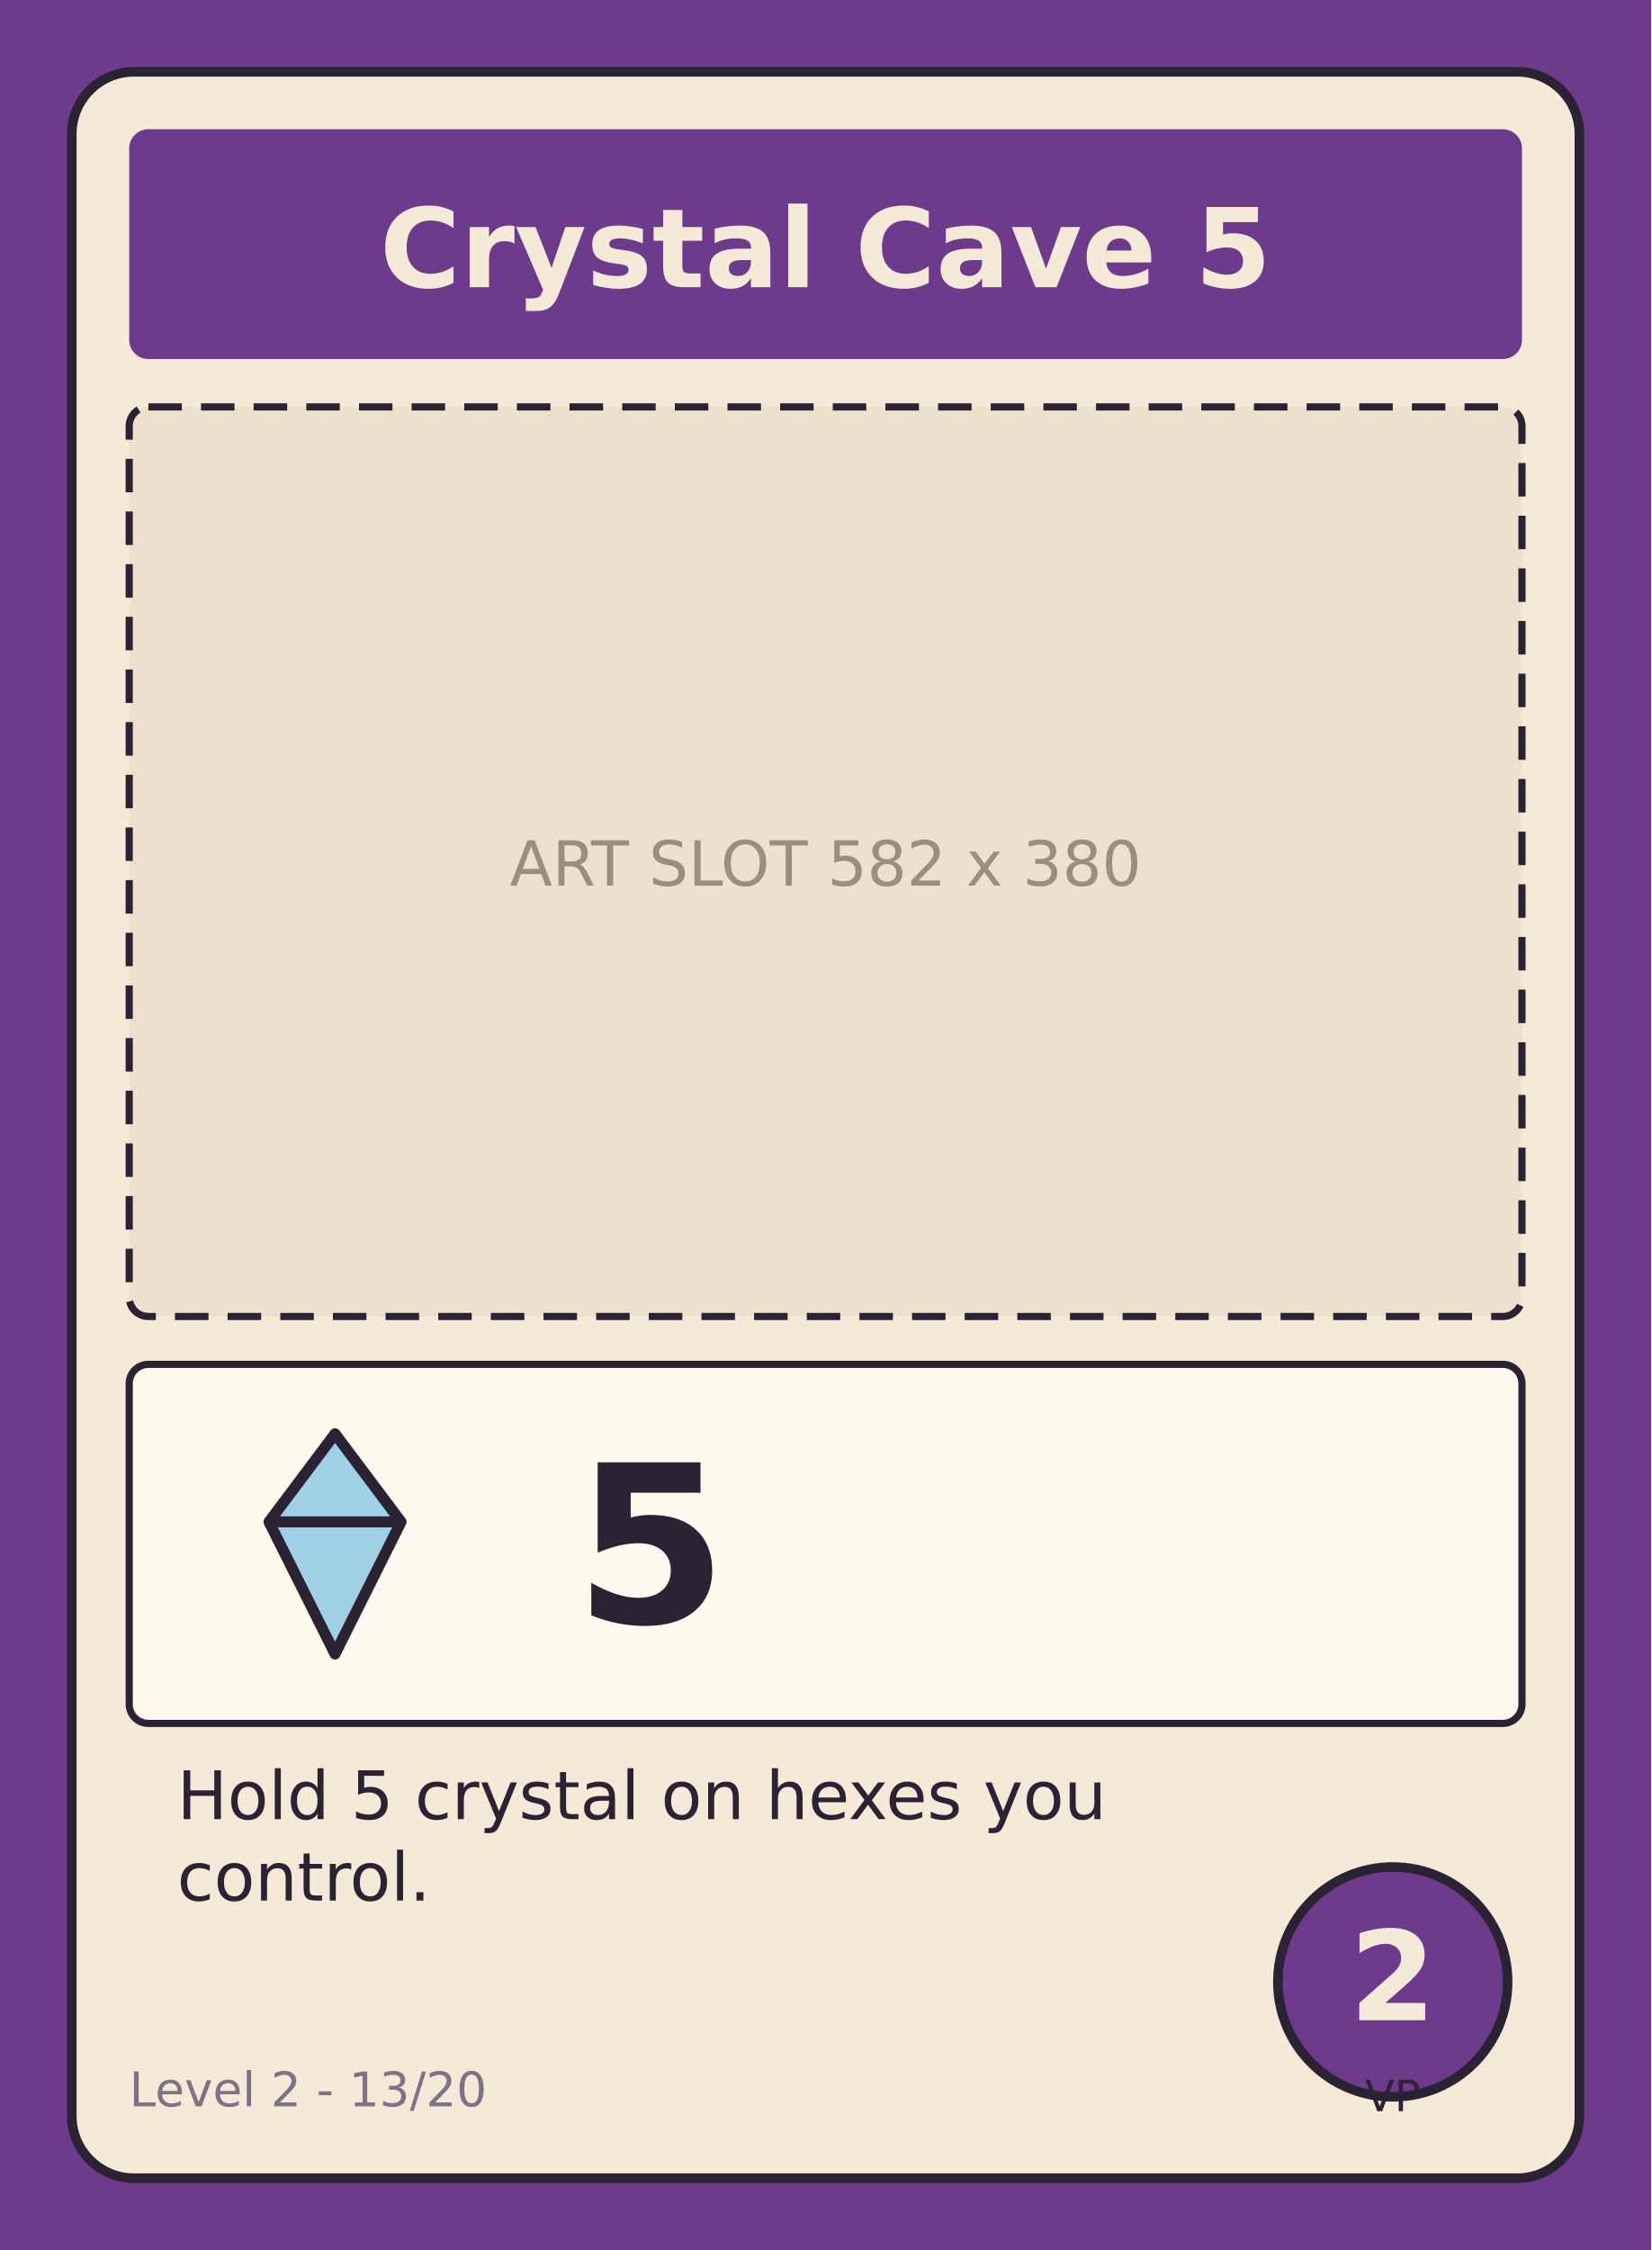
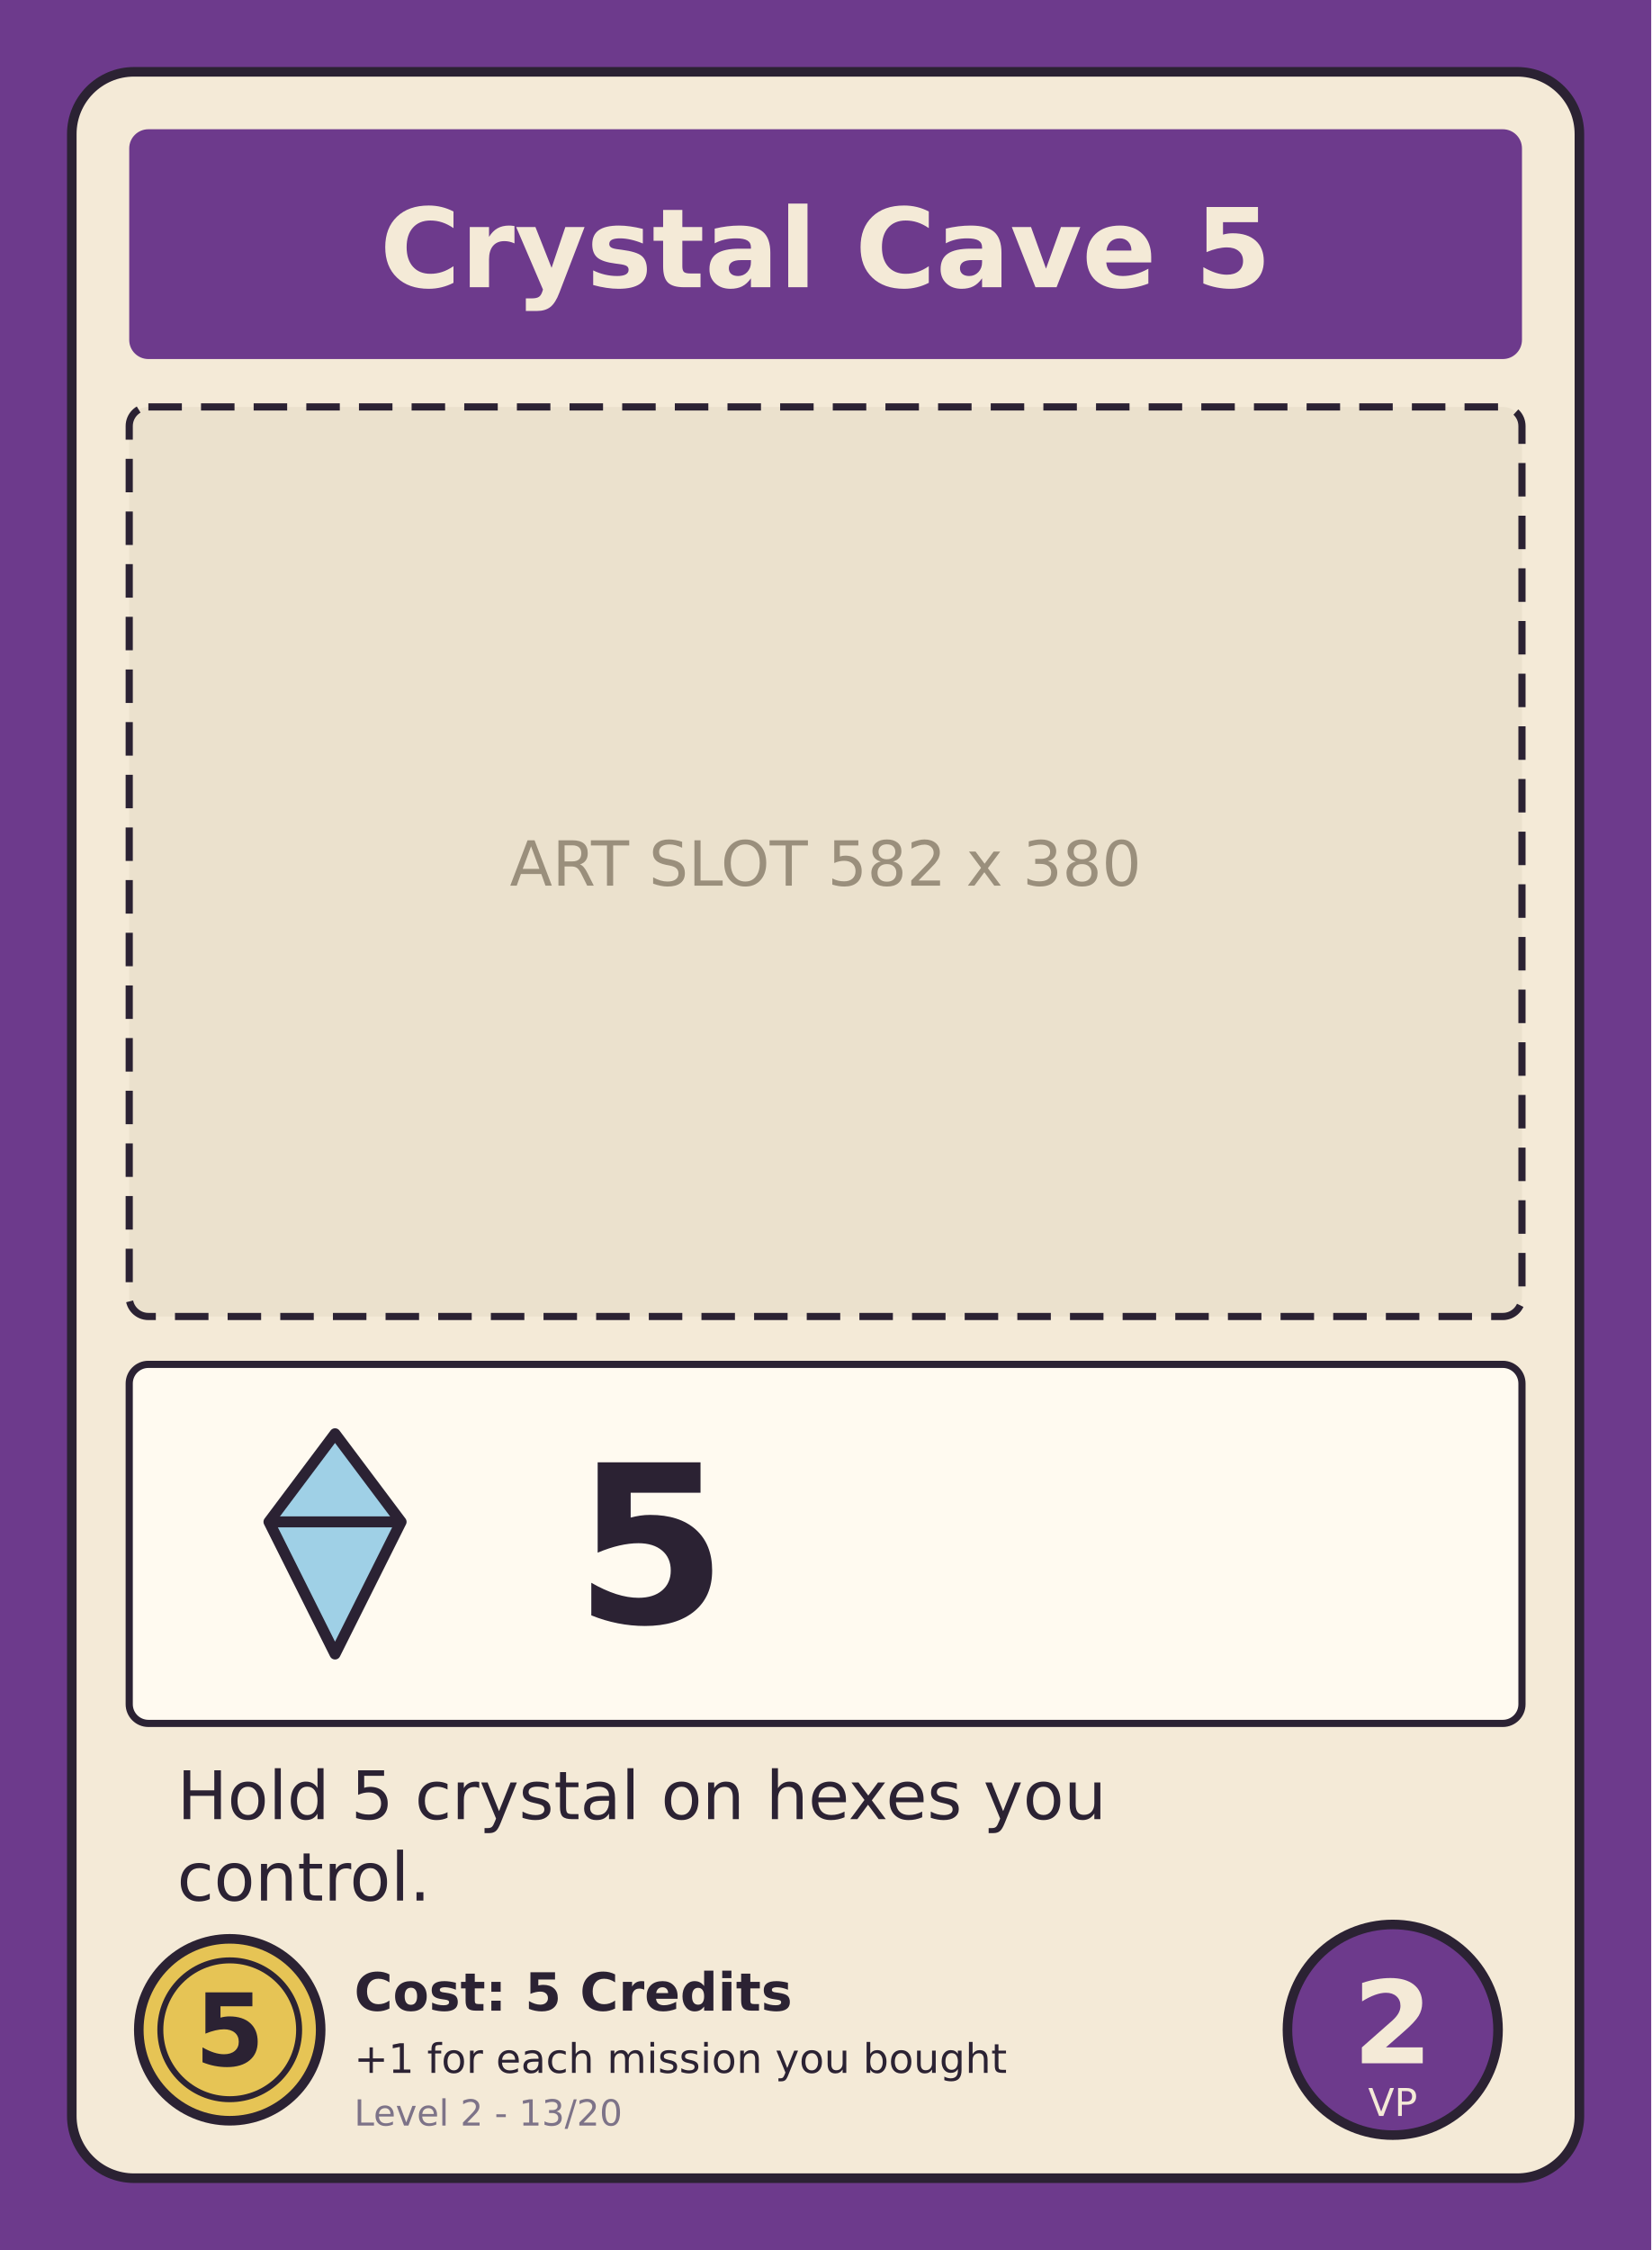
<svg xmlns="http://www.w3.org/2000/svg" viewBox="0 0 690 940" width="69.0mm" height="94.0mm" font-family="DejaVu Sans, Arial, sans-serif">
  <rect id="bleed" x="0" y="0" width="690" height="940" fill="#6d3a8c" />
  <rect id="trim" x="30" y="30" width="630" height="880" rx="26" fill="#f4ead7" stroke="#2b2233" stroke-width="4" />
  <rect x="54" y="54" width="582" height="96" rx="8" fill="#6d3a8c" />
  <text x="345.0" y="120" text-anchor="middle" font-size="46" font-weight="bold" fill="#f4ead7">Crystal Cave 5</text>
  <g id="art-slot">
    <rect x="54" y="170" width="582" height="380" rx="8" fill="#ebe1cd" stroke="#2b2233" stroke-width="3" stroke-dasharray="14 8" />
    <text class="placeholder" x="345.0" y="370" text-anchor="middle" font-size="26" fill="#9a8f7c">ART SLOT 582 x 380</text>
  </g>
  <rect x="54" y="570" width="582" height="150" rx="8" fill="#fffaf0" stroke="#2b2233" stroke-width="3" />
  <g transform="translate(140,645) scale(1.533333)" stroke="#2b2233" stroke-width="3" stroke-linejoin="round" fill="none">
    <path d="M0 -30 L18 -6 L0 30 L-18 -6 Z" fill="#9fd0e6" />
    <path d="M-18 -6 L18 -6" />
  </g>
  <text x="240" y="678" font-size="92" font-weight="bold" fill="#2b2233">5</text>
  <text x="74" y="760" font-size="28" fill="#2b2233">Hold 5 crystal on hexes you</text>
  <text x="74" y="794" font-size="28" fill="#2b2233">control.</text>
-   <circle cx="582" cy="828" r="48" fill="#6d3a8c" stroke="#2b2233" stroke-width="4" />
-   <text x="582" y="844" text-anchor="middle" font-size="52" font-weight="bold" fill="#f4ead7">2</text>
-   <text x="582" y="882" text-anchor="middle" font-size="18" fill="#2b2233">VP</text>
-   <text x="54" y="880" font-size="20" fill="#7d7388">Level 2  -  13/20</text>
+   <g id="cost">
+     <circle cx="96" cy="848" r="38" fill="#e6c455" stroke="#2b2233" stroke-width="4" />
+     <circle cx="96" cy="848" r="29" fill="none" stroke="#2b2233" stroke-width="2.5" />
+     <text x="96" y="863" text-anchor="middle" font-size="42" font-weight="bold" fill="#2b2233">5</text>
+   </g>
+   <text x="148" y="840" font-size="22" font-weight="bold" fill="#2b2233">Cost: 5 Credits</text>
+   <text x="148" y="866" font-size="17" fill="#2b2233">+1 for each mission you bought</text>
+   <text x="148" y="888" font-size="15" fill="#7d7388">Level 2  -  13/20</text>
+   <circle cx="582" cy="848" r="44" fill="#6d3a8c" stroke="#2b2233" stroke-width="4" />
+   <text x="582" y="862" text-anchor="middle" font-size="48" font-weight="bold" fill="#f4ead7">2</text>
+   <text x="582" y="884" text-anchor="middle" font-size="16" fill="#f4ead7">VP</text>
</svg>
